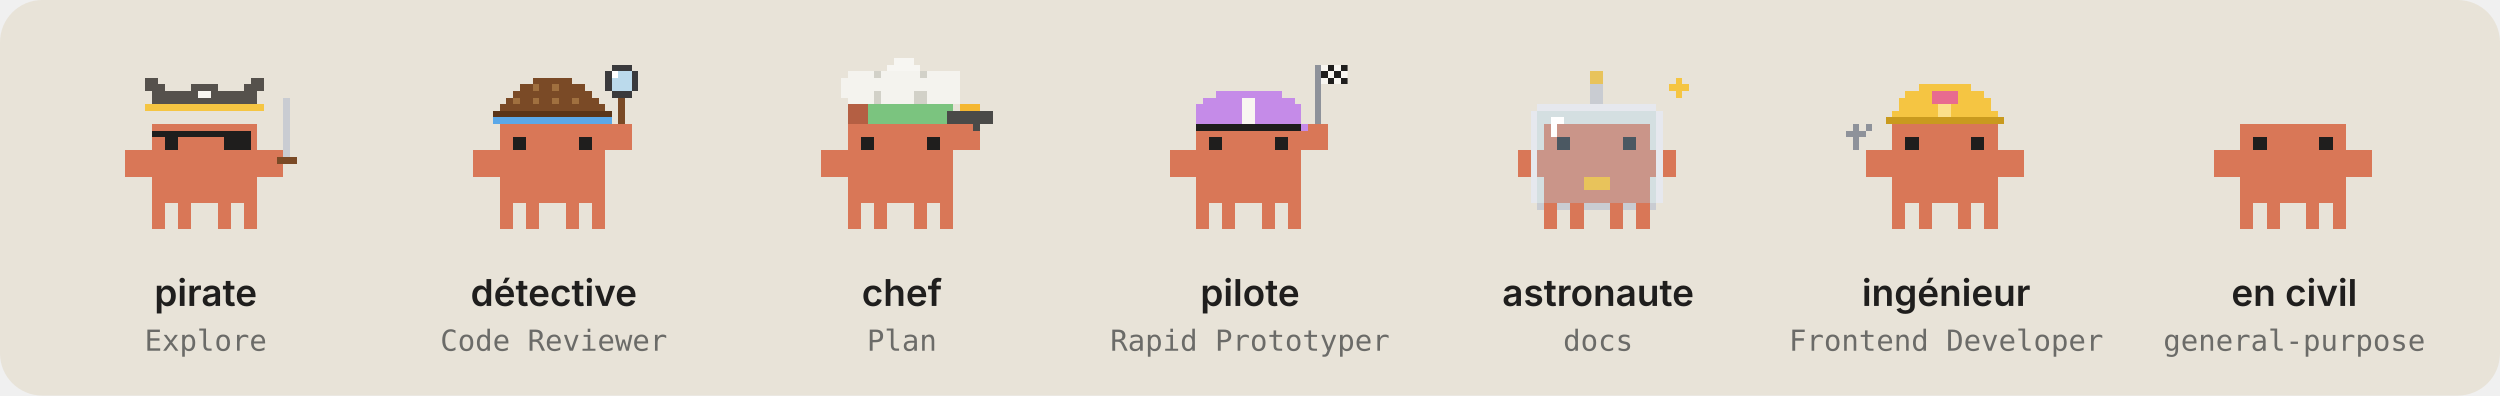
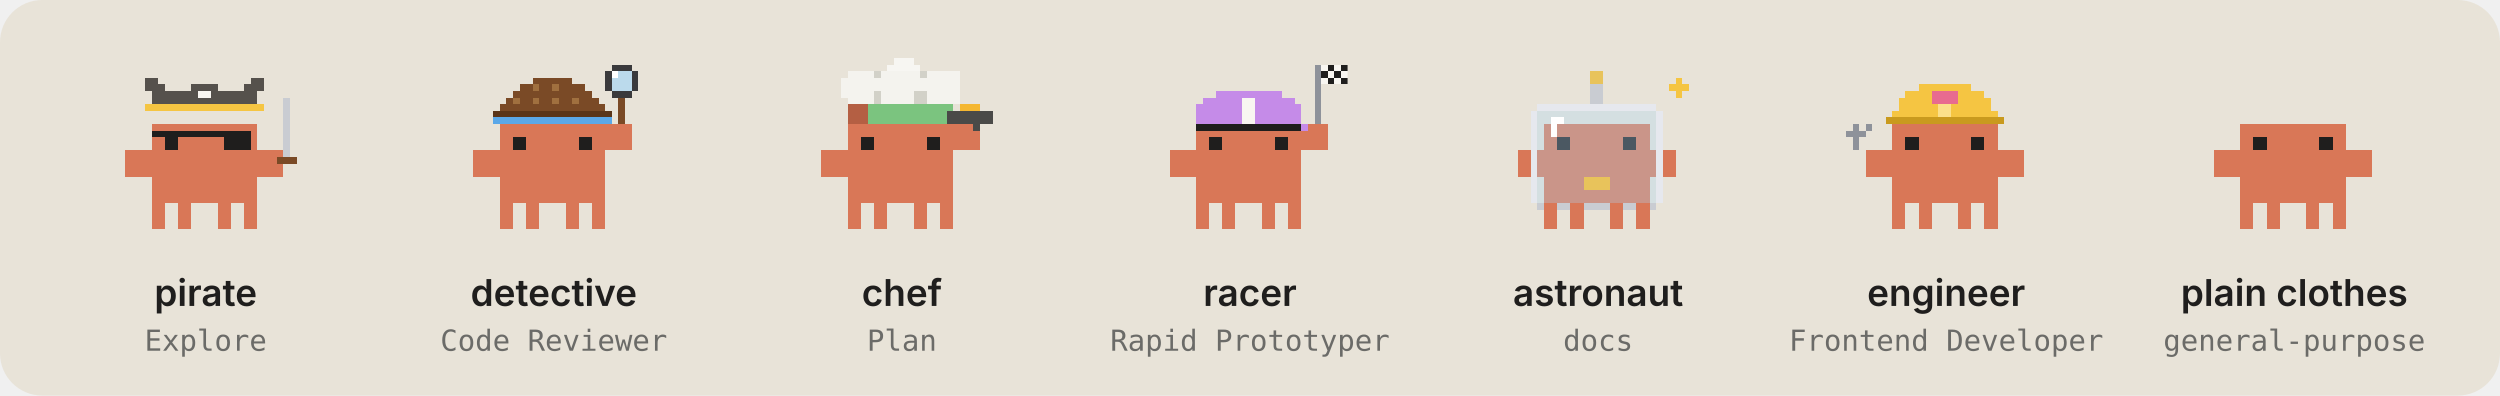
- <svg xmlns="http://www.w3.org/2000/svg" width="948" height="150" viewBox="0 0 948 150" role="img" aria-label="Sept Clawd déguisés qui marchent">
+ <svg xmlns="http://www.w3.org/2000/svg" width="948" height="150" viewBox="0 0 948 150" role="img" aria-label="Seven costumed Clawds walking">
  <style>
.run .la{animation:st .5s steps(1) infinite}.run .lb{animation:st .5s steps(1) infinite -.25s}
.run .bd{animation:bob .5s steps(1) infinite -.125s}
.run g{transform-box:fill-box}
@keyframes st{50%{transform:translateY(-1px)}}@keyframes bob{50%{transform:translateY(1px)}}
.c-astronaut.run{animation:float 1s ease-in-out infinite}
.c-astronaut.run .la,.c-astronaut.run .lb,.c-astronaut.run .bd{animation:none}
.c-astronaut.run .ant{animation:blink 1s steps(1) infinite}
.c-astronaut.run .star{animation:blink .5s steps(1) infinite -.25s}
@keyframes float{50%{transform:translateY(-2px)}}@keyframes blink{50%{opacity:.15}}
.c-detective.run .it{animation:scan 1s steps(1) infinite}
.c-detective.run .gl{animation:blink 1s steps(1) infinite -.5s}
@keyframes scan{25%{transform:translate(-1px,1px)}50%{transform:translate(-2px,2px)}75%{transform:translate(-1px,1px)}}
.c-engineer.run .it{transform-origin:100% 100%;animation:twist .5s ease-in-out infinite}
@keyframes twist{50%{transform:rotate(-35deg)}}
.c-chef.run .pan{transform-origin:0 50%;animation:tilt 1s ease-in-out infinite}
.c-chef.run .egg{animation:flip 1s ease-in-out infinite}
@keyframes tilt{20%,40%{transform:rotate(-12deg)}}@keyframes flip{30%{transform:translateY(-5px) scaleY(-1)}60%{transform:translateY(0)}}
.c-racer.run .la{animation-duration:.25s}.c-racer.run .lb{animation-duration:.25s;animation-delay:-.125s}
.c-racer.run .flag{transform-origin:0 50%;animation:wave .25s steps(1) infinite}
@keyframes wave{50%{transform:skewY(-12deg) scaleX(.85)}}
.c-pirate.run .it{transform-origin:50% 100%;animation:fence .5s ease-in-out infinite}
@keyframes fence{50%{transform:rotate(25deg)}}
@media (prefers-reduced-motion: reduce){.run,.run g{animation:none!important}}
.l{font:600 14px system-ui,-apple-system,Segoe UI,sans-serif;fill:#1f1e1d;text-anchor:middle}.t{font:11px ui-monospace,SFMono-Regular,Menlo,monospace;fill:#6b6b68;text-anchor:middle}</style>
  <rect width="948" height="150" rx="16" fill="#e8e3d8" />
  <svg x="40" y="22" viewBox="0 0 30 28" width="75" height="70">
    <g opacity="1" shape-rendering="crispEdges">
      <g class="c-pirate run">
        <g class="bd">
          <rect x="7" y="10" width="16" height="12" fill="#D97757" />
          <rect x="3" y="14" width="4" height="4" fill="#D97757" />
          <rect x="23" y="14" width="4" height="4" fill="#D97757" />
          <rect x="9" y="12" width="2" height="2" fill="#1F1E1D" />
          <rect x="19" y="12" width="2" height="2" fill="#1F1E1D" />
          <rect x="6" y="3" width="1" height="1" fill="#55514C" />
          <rect x="7" y="3" width="1" height="1" fill="#55514C" />
          <rect x="22" y="3" width="1" height="1" fill="#55514C" />
          <rect x="23" y="3" width="1" height="1" fill="#55514C" />
          <rect x="6" y="4" width="1" height="1" fill="#55514C" />
          <rect x="7" y="4" width="1" height="1" fill="#55514C" />
          <rect x="8" y="4" width="1" height="1" fill="#55514C" />
          <rect x="13" y="4" width="1" height="1" fill="#55514C" />
          <rect x="14" y="4" width="1" height="1" fill="#55514C" />
          <rect x="15" y="4" width="1" height="1" fill="#55514C" />
          <rect x="16" y="4" width="1" height="1" fill="#55514C" />
          <rect x="21" y="4" width="1" height="1" fill="#55514C" />
          <rect x="22" y="4" width="1" height="1" fill="#55514C" />
          <rect x="23" y="4" width="1" height="1" fill="#55514C" />
          <rect x="7" y="5" width="1" height="1" fill="#55514C" />
          <rect x="8" y="5" width="1" height="1" fill="#55514C" />
          <rect x="9" y="5" width="1" height="1" fill="#55514C" />
          <rect x="10" y="5" width="1" height="1" fill="#55514C" />
          <rect x="11" y="5" width="1" height="1" fill="#55514C" />
          <rect x="12" y="5" width="1" height="1" fill="#55514C" />
          <rect x="13" y="5" width="1" height="1" fill="#55514C" />
          <rect x="14" y="5" width="1" height="1" fill="#F8F6F1" />
          <rect x="15" y="5" width="1" height="1" fill="#F8F6F1" />
          <rect x="16" y="5" width="1" height="1" fill="#55514C" />
          <rect x="17" y="5" width="1" height="1" fill="#55514C" />
          <rect x="18" y="5" width="1" height="1" fill="#55514C" />
          <rect x="19" y="5" width="1" height="1" fill="#55514C" />
          <rect x="20" y="5" width="1" height="1" fill="#55514C" />
          <rect x="21" y="5" width="1" height="1" fill="#55514C" />
          <rect x="22" y="5" width="1" height="1" fill="#55514C" />
          <rect x="7" y="6" width="1" height="1" fill="#55514C" />
          <rect x="8" y="6" width="1" height="1" fill="#55514C" />
          <rect x="9" y="6" width="1" height="1" fill="#55514C" />
          <rect x="10" y="6" width="1" height="1" fill="#55514C" />
          <rect x="11" y="6" width="1" height="1" fill="#55514C" />
          <rect x="12" y="6" width="1" height="1" fill="#55514C" />
          <rect x="13" y="6" width="1" height="1" fill="#55514C" />
          <rect x="14" y="6" width="1" height="1" fill="#55514C" />
          <rect x="15" y="6" width="1" height="1" fill="#55514C" />
          <rect x="16" y="6" width="1" height="1" fill="#55514C" />
          <rect x="17" y="6" width="1" height="1" fill="#55514C" />
          <rect x="18" y="6" width="1" height="1" fill="#55514C" />
          <rect x="19" y="6" width="1" height="1" fill="#55514C" />
          <rect x="20" y="6" width="1" height="1" fill="#55514C" />
          <rect x="21" y="6" width="1" height="1" fill="#55514C" />
          <rect x="22" y="6" width="1" height="1" fill="#55514C" />
          <rect x="6" y="7" width="1" height="1" fill="#F5C542" />
          <rect x="7" y="7" width="1" height="1" fill="#F5C542" />
          <rect x="8" y="7" width="1" height="1" fill="#F5C542" />
          <rect x="9" y="7" width="1" height="1" fill="#F5C542" />
          <rect x="10" y="7" width="1" height="1" fill="#F5C542" />
          <rect x="11" y="7" width="1" height="1" fill="#F5C542" />
          <rect x="12" y="7" width="1" height="1" fill="#F5C542" />
          <rect x="13" y="7" width="1" height="1" fill="#F5C542" />
          <rect x="14" y="7" width="1" height="1" fill="#F5C542" />
          <rect x="15" y="7" width="1" height="1" fill="#F5C542" />
          <rect x="16" y="7" width="1" height="1" fill="#F5C542" />
          <rect x="17" y="7" width="1" height="1" fill="#F5C542" />
          <rect x="18" y="7" width="1" height="1" fill="#F5C542" />
          <rect x="19" y="7" width="1" height="1" fill="#F5C542" />
          <rect x="20" y="7" width="1" height="1" fill="#F5C542" />
          <rect x="21" y="7" width="1" height="1" fill="#F5C542" />
          <rect x="22" y="7" width="1" height="1" fill="#F5C542" />
          <rect x="23" y="7" width="1" height="1" fill="#F5C542" />
          <rect x="7" y="11" width="11" height="1" fill="#1F1E1D" />
          <rect x="18" y="11" width="4" height="3" fill="#1F1E1D" />
          <g class="it">
            <rect x="27" y="6" width="1" height="9" fill="#C9CCD2" />
            <rect x="26" y="15" width="3" height="1" fill="#7A4A26" />
          </g>
        </g>
        <g class="la">
          <rect x="7" y="22" width="2" height="4" fill="#D97757" />
          <rect x="17" y="22" width="2" height="4" fill="#D97757" />
        </g>
        <g class="lb">
          <rect x="11" y="22" width="2" height="4" fill="#D97757" />
          <rect x="21" y="22" width="2" height="4" fill="#D97757" />
        </g>
      </g>
    </g>
  </svg>
  <text x="78" y="116" class="l">pirate</text>
  <text x="78" y="133" class="t">Explore</text>
  <svg x="172" y="22" viewBox="0 0 30 28" width="75" height="70">
    <g opacity="1" shape-rendering="crispEdges">
      <g class="c-detective run">
        <g class="bd">
          <rect x="7" y="10" width="16" height="12" fill="#D97757" />
          <rect x="3" y="14" width="4" height="4" fill="#D97757" />
          <rect x="9" y="12" width="2" height="2" fill="#1F1E1D" />
          <rect x="19" y="12" width="2" height="2" fill="#1F1E1D" />
          <rect x="12" y="3" width="1" height="1" fill="#7A4A26" />
          <rect x="13" y="3" width="1" height="1" fill="#7A4A26" />
          <rect x="14" y="3" width="1" height="1" fill="#7A4A26" />
          <rect x="15" y="3" width="1" height="1" fill="#7A4A26" />
          <rect x="16" y="3" width="1" height="1" fill="#7A4A26" />
          <rect x="17" y="3" width="1" height="1" fill="#7A4A26" />
          <rect x="10" y="4" width="1" height="1" fill="#7A4A26" />
          <rect x="11" y="4" width="1" height="1" fill="#7A4A26" />
          <rect x="12" y="4" width="1" height="1" fill="#A0703F" />
          <rect x="13" y="4" width="1" height="1" fill="#7A4A26" />
          <rect x="14" y="4" width="1" height="1" fill="#7A4A26" />
          <rect x="15" y="4" width="1" height="1" fill="#A0703F" />
          <rect x="16" y="4" width="1" height="1" fill="#7A4A26" />
          <rect x="17" y="4" width="1" height="1" fill="#7A4A26" />
          <rect x="18" y="4" width="1" height="1" fill="#7A4A26" />
          <rect x="19" y="4" width="1" height="1" fill="#7A4A26" />
          <rect x="9" y="5" width="1" height="1" fill="#7A4A26" />
          <rect x="10" y="5" width="1" height="1" fill="#7A4A26" />
          <rect x="11" y="5" width="1" height="1" fill="#7A4A26" />
          <rect x="12" y="5" width="1" height="1" fill="#7A4A26" />
          <rect x="13" y="5" width="1" height="1" fill="#7A4A26" />
          <rect x="14" y="5" width="1" height="1" fill="#7A4A26" />
          <rect x="15" y="5" width="1" height="1" fill="#7A4A26" />
          <rect x="16" y="5" width="1" height="1" fill="#7A4A26" />
          <rect x="17" y="5" width="1" height="1" fill="#7A4A26" />
          <rect x="18" y="5" width="1" height="1" fill="#7A4A26" />
          <rect x="19" y="5" width="1" height="1" fill="#7A4A26" />
          <rect x="20" y="5" width="1" height="1" fill="#7A4A26" />
          <rect x="8" y="6" width="1" height="1" fill="#7A4A26" />
          <rect x="9" y="6" width="1" height="1" fill="#A0703F" />
          <rect x="10" y="6" width="1" height="1" fill="#7A4A26" />
          <rect x="11" y="6" width="1" height="1" fill="#7A4A26" />
          <rect x="12" y="6" width="1" height="1" fill="#A0703F" />
          <rect x="13" y="6" width="1" height="1" fill="#7A4A26" />
          <rect x="14" y="6" width="1" height="1" fill="#7A4A26" />
          <rect x="15" y="6" width="1" height="1" fill="#A0703F" />
          <rect x="16" y="6" width="1" height="1" fill="#7A4A26" />
          <rect x="17" y="6" width="1" height="1" fill="#7A4A26" />
          <rect x="18" y="6" width="1" height="1" fill="#A0703F" />
          <rect x="19" y="6" width="1" height="1" fill="#7A4A26" />
          <rect x="20" y="6" width="1" height="1" fill="#7A4A26" />
          <rect x="21" y="6" width="1" height="1" fill="#7A4A26" />
          <rect x="7" y="7" width="1" height="1" fill="#7A4A26" />
          <rect x="8" y="7" width="1" height="1" fill="#7A4A26" />
          <rect x="9" y="7" width="1" height="1" fill="#7A4A26" />
          <rect x="10" y="7" width="1" height="1" fill="#7A4A26" />
          <rect x="11" y="7" width="1" height="1" fill="#7A4A26" />
          <rect x="12" y="7" width="1" height="1" fill="#7A4A26" />
          <rect x="13" y="7" width="1" height="1" fill="#7A4A26" />
          <rect x="14" y="7" width="1" height="1" fill="#7A4A26" />
          <rect x="15" y="7" width="1" height="1" fill="#7A4A26" />
          <rect x="16" y="7" width="1" height="1" fill="#7A4A26" />
          <rect x="17" y="7" width="1" height="1" fill="#7A4A26" />
          <rect x="18" y="7" width="1" height="1" fill="#7A4A26" />
          <rect x="19" y="7" width="1" height="1" fill="#7A4A26" />
          <rect x="20" y="7" width="1" height="1" fill="#7A4A26" />
          <rect x="21" y="7" width="1" height="1" fill="#7A4A26" />
          <rect x="22" y="7" width="1" height="1" fill="#7A4A26" />
          <rect x="6" y="8" width="1" height="1" fill="#5A3519" />
          <rect x="7" y="8" width="1" height="1" fill="#5A3519" />
          <rect x="8" y="8" width="1" height="1" fill="#5A3519" />
          <rect x="9" y="8" width="1" height="1" fill="#5A3519" />
          <rect x="10" y="8" width="1" height="1" fill="#5A3519" />
          <rect x="11" y="8" width="1" height="1" fill="#5A3519" />
          <rect x="12" y="8" width="1" height="1" fill="#5A3519" />
          <rect x="13" y="8" width="1" height="1" fill="#5A3519" />
          <rect x="14" y="8" width="1" height="1" fill="#5A3519" />
          <rect x="15" y="8" width="1" height="1" fill="#5A3519" />
          <rect x="16" y="8" width="1" height="1" fill="#5A3519" />
          <rect x="17" y="8" width="1" height="1" fill="#5A3519" />
          <rect x="18" y="8" width="1" height="1" fill="#5A3519" />
          <rect x="19" y="8" width="1" height="1" fill="#5A3519" />
          <rect x="20" y="8" width="1" height="1" fill="#5A3519" />
          <rect x="21" y="8" width="1" height="1" fill="#5A3519" />
          <rect x="22" y="8" width="1" height="1" fill="#5A3519" />
          <rect x="23" y="8" width="1" height="1" fill="#5A3519" />
          <rect x="6" y="9" width="18" height="1" fill="#5BA8E8" />
          <g class="it">
            <rect x="23" y="10" width="4" height="4" fill="#D97757" />
            <rect x="24" y="1" width="1" height="1" fill="#3A3A3C" />
            <rect x="25" y="1" width="1" height="1" fill="#3A3A3C" />
            <rect x="26" y="1" width="1" height="1" fill="#3A3A3C" />
            <rect x="23" y="2" width="1" height="1" fill="#3A3A3C" />
            <rect x="27" y="2" width="1" height="1" fill="#3A3A3C" />
            <rect x="23" y="3" width="1" height="1" fill="#3A3A3C" />
            <rect x="27" y="3" width="1" height="1" fill="#3A3A3C" />
            <rect x="23" y="4" width="1" height="1" fill="#3A3A3C" />
            <rect x="27" y="4" width="1" height="1" fill="#3A3A3C" />
            <rect x="24" y="5" width="1" height="1" fill="#3A3A3C" />
            <rect x="25" y="5" width="1" height="1" fill="#3A3A3C" />
            <rect x="26" y="5" width="1" height="1" fill="#3A3A3C" />
            <rect x="24" y="2" width="3" height="3" fill="rgba(169,214,245,.7)" />
            <rect x="25" y="6" width="1" height="4" fill="#7A4A26" />
          </g>
          <g class="gl">
            <rect x="24" y="2" width="1" height="1" fill="#fff" />
          </g>
        </g>
        <g class="la">
          <rect x="7" y="22" width="2" height="4" fill="#D97757" />
          <rect x="17" y="22" width="2" height="4" fill="#D97757" />
        </g>
        <g class="lb">
          <rect x="11" y="22" width="2" height="4" fill="#D97757" />
          <rect x="21" y="22" width="2" height="4" fill="#D97757" />
        </g>
      </g>
    </g>
  </svg>
-   <text x="210" y="116" class="l">détective</text>
+   <text x="210" y="116" class="l">detective</text>
  <text x="210" y="133" class="t">Code Reviewer</text>
  <svg x="304" y="22" viewBox="0 0 30 28" width="75" height="70">
    <g opacity="1" shape-rendering="crispEdges">
      <g class="c-chef run">
        <g class="bd">
          <rect x="7" y="10" width="16" height="12" fill="#D97757" />
          <rect x="3" y="14" width="4" height="4" fill="#D97757" />
          <rect x="9" y="12" width="2" height="2" fill="#1F1E1D" />
          <rect x="19" y="12" width="2" height="2" fill="#1F1E1D" />
          <rect x="14" y="0" width="1" height="1" fill="#F7F6F2" />
          <rect x="15" y="0" width="1" height="1" fill="#F7F6F2" />
          <rect x="16" y="0" width="1" height="1" fill="#F7F6F2" />
          <rect x="13" y="1" width="1" height="1" fill="#F7F6F2" />
          <rect x="14" y="1" width="1" height="1" fill="#F7F6F2" />
          <rect x="15" y="1" width="1" height="1" fill="#F7F6F2" />
          <rect x="16" y="1" width="1" height="1" fill="#F7F6F2" />
          <rect x="17" y="1" width="1" height="1" fill="#F7F6F2" />
          <rect x="7" y="2" width="1" height="1" fill="#F4F3EE" />
          <rect x="8" y="2" width="1" height="1" fill="#F4F3EE" />
          <rect x="9" y="2" width="1" height="1" fill="#F4F3EE" />
          <rect x="10" y="2" width="1" height="1" fill="#F4F3EE" />
          <rect x="11" y="2" width="1" height="1" fill="#D2D1C8" />
          <rect x="12" y="2" width="1" height="1" fill="#F4F3EE" />
          <rect x="13" y="2" width="1" height="1" fill="#F4F3EE" />
          <rect x="14" y="2" width="1" height="1" fill="#F4F3EE" />
          <rect x="15" y="2" width="1" height="1" fill="#F4F3EE" />
          <rect x="16" y="2" width="1" height="1" fill="#F4F3EE" />
          <rect x="17" y="2" width="1" height="1" fill="#F4F3EE" />
          <rect x="18" y="2" width="1" height="1" fill="#D2D1C8" />
          <rect x="19" y="2" width="1" height="1" fill="#F4F3EE" />
          <rect x="20" y="2" width="1" height="1" fill="#F4F3EE" />
          <rect x="21" y="2" width="1" height="1" fill="#F4F3EE" />
          <rect x="22" y="2" width="1" height="1" fill="#F4F3EE" />
          <rect x="23" y="2" width="1" height="1" fill="#F4F3EE" />
          <rect x="6" y="3" width="1" height="1" fill="#F4F3EE" />
          <rect x="7" y="3" width="1" height="1" fill="#F4F3EE" />
          <rect x="8" y="3" width="1" height="1" fill="#F4F3EE" />
          <rect x="9" y="3" width="1" height="1" fill="#F4F3EE" />
          <rect x="10" y="3" width="1" height="1" fill="#F4F3EE" />
          <rect x="11" y="3" width="1" height="1" fill="#F4F3EE" />
          <rect x="12" y="3" width="1" height="1" fill="#F4F3EE" />
          <rect x="13" y="3" width="1" height="1" fill="#F4F3EE" />
          <rect x="14" y="3" width="1" height="1" fill="#F4F3EE" />
          <rect x="15" y="3" width="1" height="1" fill="#F4F3EE" />
          <rect x="16" y="3" width="1" height="1" fill="#F4F3EE" />
          <rect x="17" y="3" width="1" height="1" fill="#F4F3EE" />
          <rect x="18" y="3" width="1" height="1" fill="#F4F3EE" />
          <rect x="19" y="3" width="1" height="1" fill="#F4F3EE" />
          <rect x="20" y="3" width="1" height="1" fill="#F4F3EE" />
          <rect x="21" y="3" width="1" height="1" fill="#F4F3EE" />
          <rect x="22" y="3" width="1" height="1" fill="#F4F3EE" />
          <rect x="23" y="3" width="1" height="1" fill="#F4F3EE" />
          <rect x="6" y="4" width="1" height="1" fill="#F4F3EE" />
          <rect x="7" y="4" width="1" height="1" fill="#F4F3EE" />
          <rect x="8" y="4" width="1" height="1" fill="#F4F3EE" />
          <rect x="9" y="4" width="1" height="1" fill="#F4F3EE" />
          <rect x="10" y="4" width="1" height="1" fill="#F4F3EE" />
          <rect x="11" y="4" width="1" height="1" fill="#F4F3EE" />
          <rect x="12" y="4" width="1" height="1" fill="#F4F3EE" />
          <rect x="13" y="4" width="1" height="1" fill="#F4F3EE" />
          <rect x="14" y="4" width="1" height="1" fill="#F4F3EE" />
          <rect x="15" y="4" width="1" height="1" fill="#F4F3EE" />
          <rect x="16" y="4" width="1" height="1" fill="#F4F3EE" />
          <rect x="17" y="4" width="1" height="1" fill="#F4F3EE" />
          <rect x="18" y="4" width="1" height="1" fill="#F4F3EE" />
          <rect x="19" y="4" width="1" height="1" fill="#F4F3EE" />
          <rect x="20" y="4" width="1" height="1" fill="#F4F3EE" />
          <rect x="21" y="4" width="1" height="1" fill="#F4F3EE" />
          <rect x="22" y="4" width="1" height="1" fill="#F4F3EE" />
          <rect x="23" y="4" width="1" height="1" fill="#F4F3EE" />
          <rect x="6" y="5" width="1" height="1" fill="#F4F3EE" />
          <rect x="7" y="5" width="1" height="1" fill="#F4F3EE" />
          <rect x="8" y="5" width="1" height="1" fill="#F4F3EE" />
          <rect x="9" y="5" width="1" height="1" fill="#F4F3EE" />
          <rect x="10" y="5" width="1" height="1" fill="#F4F3EE" />
          <rect x="11" y="5" width="1" height="1" fill="#D2D1C8" />
          <rect x="12" y="5" width="1" height="1" fill="#F4F3EE" />
          <rect x="13" y="5" width="1" height="1" fill="#F4F3EE" />
          <rect x="14" y="5" width="1" height="1" fill="#F4F3EE" />
          <rect x="15" y="5" width="1" height="1" fill="#F4F3EE" />
          <rect x="16" y="5" width="1" height="1" fill="#F4F3EE" />
          <rect x="17" y="5" width="1" height="1" fill="#D2D1C8" />
          <rect x="18" y="5" width="1" height="1" fill="#D2D1C8" />
          <rect x="19" y="5" width="1" height="1" fill="#F4F3EE" />
          <rect x="20" y="5" width="1" height="1" fill="#F4F3EE" />
          <rect x="21" y="5" width="1" height="1" fill="#F4F3EE" />
          <rect x="22" y="5" width="1" height="1" fill="#F4F3EE" />
          <rect x="23" y="5" width="1" height="1" fill="#F4F3EE" />
          <rect x="7" y="6" width="1" height="1" fill="#F4F3EE" />
          <rect x="8" y="6" width="1" height="1" fill="#F4F3EE" />
          <rect x="9" y="6" width="1" height="1" fill="#F4F3EE" />
          <rect x="10" y="6" width="1" height="1" fill="#F4F3EE" />
          <rect x="11" y="6" width="1" height="1" fill="#D2D1C8" />
          <rect x="12" y="6" width="1" height="1" fill="#F4F3EE" />
          <rect x="13" y="6" width="1" height="1" fill="#F4F3EE" />
          <rect x="14" y="6" width="1" height="1" fill="#F4F3EE" />
          <rect x="15" y="6" width="1" height="1" fill="#F4F3EE" />
          <rect x="16" y="6" width="1" height="1" fill="#F4F3EE" />
          <rect x="17" y="6" width="1" height="1" fill="#D2D1C8" />
          <rect x="18" y="6" width="1" height="1" fill="#D2D1C8" />
          <rect x="19" y="6" width="1" height="1" fill="#F4F3EE" />
          <rect x="20" y="6" width="1" height="1" fill="#F4F3EE" />
          <rect x="21" y="6" width="1" height="1" fill="#F4F3EE" />
          <rect x="22" y="6" width="1" height="1" fill="#F4F3EE" />
          <rect x="23" y="6" width="1" height="1" fill="#F4F3EE" />
          <rect x="7" y="7" width="1" height="1" fill="#B45F43" />
          <rect x="8" y="7" width="1" height="1" fill="#B45F43" />
          <rect x="9" y="7" width="1" height="1" fill="#B45F43" />
          <rect x="10" y="7" width="1" height="1" fill="#7BC47F" />
          <rect x="11" y="7" width="1" height="1" fill="#7BC47F" />
          <rect x="12" y="7" width="1" height="1" fill="#7BC47F" />
          <rect x="13" y="7" width="1" height="1" fill="#7BC47F" />
          <rect x="14" y="7" width="1" height="1" fill="#7BC47F" />
          <rect x="15" y="7" width="1" height="1" fill="#7BC47F" />
          <rect x="16" y="7" width="1" height="1" fill="#7BC47F" />
          <rect x="17" y="7" width="1" height="1" fill="#7BC47F" />
          <rect x="18" y="7" width="1" height="1" fill="#7BC47F" />
          <rect x="19" y="7" width="1" height="1" fill="#7BC47F" />
          <rect x="20" y="7" width="1" height="1" fill="#7BC47F" />
          <rect x="21" y="7" width="1" height="1" fill="#7BC47F" />
          <rect x="22" y="7" width="1" height="1" fill="#7BC47F" />
          <rect x="7" y="8" width="1" height="1" fill="#B45F43" />
          <rect x="8" y="8" width="1" height="1" fill="#B45F43" />
          <rect x="9" y="8" width="1" height="1" fill="#B45F43" />
          <rect x="10" y="8" width="1" height="1" fill="#7BC47F" />
          <rect x="11" y="8" width="1" height="1" fill="#7BC47F" />
          <rect x="12" y="8" width="1" height="1" fill="#7BC47F" />
          <rect x="13" y="8" width="1" height="1" fill="#7BC47F" />
          <rect x="14" y="8" width="1" height="1" fill="#7BC47F" />
          <rect x="15" y="8" width="1" height="1" fill="#7BC47F" />
          <rect x="16" y="8" width="1" height="1" fill="#7BC47F" />
          <rect x="17" y="8" width="1" height="1" fill="#7BC47F" />
          <rect x="18" y="8" width="1" height="1" fill="#7BC47F" />
          <rect x="19" y="8" width="1" height="1" fill="#7BC47F" />
          <rect x="20" y="8" width="1" height="1" fill="#7BC47F" />
          <rect x="21" y="8" width="1" height="1" fill="#7BC47F" />
          <rect x="22" y="8" width="1" height="1" fill="#7BC47F" />
          <rect x="7" y="9" width="1" height="1" fill="#B45F43" />
          <rect x="8" y="9" width="1" height="1" fill="#B45F43" />
          <rect x="9" y="9" width="1" height="1" fill="#B45F43" />
          <rect x="10" y="9" width="1" height="1" fill="#7BC47F" />
          <rect x="11" y="9" width="1" height="1" fill="#7BC47F" />
          <rect x="12" y="9" width="1" height="1" fill="#7BC47F" />
          <rect x="13" y="9" width="1" height="1" fill="#7BC47F" />
          <rect x="14" y="9" width="1" height="1" fill="#7BC47F" />
          <rect x="15" y="9" width="1" height="1" fill="#7BC47F" />
          <rect x="16" y="9" width="1" height="1" fill="#7BC47F" />
          <rect x="17" y="9" width="1" height="1" fill="#7BC47F" />
          <rect x="18" y="9" width="1" height="1" fill="#7BC47F" />
          <rect x="19" y="9" width="1" height="1" fill="#7BC47F" />
          <rect x="20" y="9" width="1" height="1" fill="#7BC47F" />
          <rect x="21" y="9" width="1" height="1" fill="#7BC47F" />
          <rect x="22" y="9" width="1" height="1" fill="#7BC47F" />
          <g class="pan">
            <rect x="23" y="10" width="4" height="4" fill="#D97757" />
            <rect x="22" y="8" width="7" height="2" fill="#4A4A48" />
            <rect x="26" y="10" width="1" height="1" fill="#4A4A48" />
          </g>
          <g class="egg">
            <rect x="24" y="7" width="3" height="1" fill="#F5B731" />
          </g>
        </g>
        <g class="la">
          <rect x="7" y="22" width="2" height="4" fill="#D97757" />
          <rect x="17" y="22" width="2" height="4" fill="#D97757" />
        </g>
        <g class="lb">
          <rect x="11" y="22" width="2" height="4" fill="#D97757" />
          <rect x="21" y="22" width="2" height="4" fill="#D97757" />
        </g>
      </g>
    </g>
  </svg>
  <text x="342" y="116" class="l">chef</text>
  <text x="342" y="133" class="t">Plan</text>
  <svg x="436" y="22" viewBox="0 0 30 28" width="75" height="70">
    <g opacity="1" shape-rendering="crispEdges">
      <g class="c-racer run">
        <g class="bd">
          <rect x="7" y="10" width="16" height="12" fill="#D97757" />
          <rect x="3" y="14" width="4" height="4" fill="#D97757" />
          <rect x="23" y="10" width="4" height="4" fill="#D97757" />
          <rect x="9" y="12" width="2" height="2" fill="#1F1E1D" />
          <rect x="19" y="12" width="2" height="2" fill="#1F1E1D" />
          <rect x="10" y="5" width="1" height="1" fill="#C58BE8" />
          <rect x="11" y="5" width="1" height="1" fill="#C58BE8" />
          <rect x="12" y="5" width="1" height="1" fill="#C58BE8" />
          <rect x="13" y="5" width="1" height="1" fill="#C58BE8" />
          <rect x="14" y="5" width="1" height="1" fill="#C58BE8" />
          <rect x="15" y="5" width="1" height="1" fill="#C58BE8" />
          <rect x="16" y="5" width="1" height="1" fill="#C58BE8" />
          <rect x="17" y="5" width="1" height="1" fill="#C58BE8" />
          <rect x="18" y="5" width="1" height="1" fill="#C58BE8" />
          <rect x="19" y="5" width="1" height="1" fill="#C58BE8" />
          <rect x="8" y="6" width="1" height="1" fill="#C58BE8" />
          <rect x="9" y="6" width="1" height="1" fill="#C58BE8" />
          <rect x="10" y="6" width="1" height="1" fill="#C58BE8" />
          <rect x="11" y="6" width="1" height="1" fill="#C58BE8" />
          <rect x="12" y="6" width="1" height="1" fill="#C58BE8" />
          <rect x="13" y="6" width="1" height="1" fill="#C58BE8" />
          <rect x="14" y="6" width="1" height="1" fill="#F8F6F1" />
          <rect x="15" y="6" width="1" height="1" fill="#F8F6F1" />
          <rect x="16" y="6" width="1" height="1" fill="#C58BE8" />
          <rect x="17" y="6" width="1" height="1" fill="#C58BE8" />
          <rect x="18" y="6" width="1" height="1" fill="#C58BE8" />
          <rect x="19" y="6" width="1" height="1" fill="#C58BE8" />
          <rect x="20" y="6" width="1" height="1" fill="#C58BE8" />
          <rect x="21" y="6" width="1" height="1" fill="#C58BE8" />
          <rect x="7" y="7" width="1" height="1" fill="#C58BE8" />
          <rect x="8" y="7" width="1" height="1" fill="#C58BE8" />
          <rect x="9" y="7" width="1" height="1" fill="#C58BE8" />
          <rect x="10" y="7" width="1" height="1" fill="#C58BE8" />
          <rect x="11" y="7" width="1" height="1" fill="#C58BE8" />
          <rect x="12" y="7" width="1" height="1" fill="#C58BE8" />
          <rect x="13" y="7" width="1" height="1" fill="#C58BE8" />
          <rect x="14" y="7" width="1" height="1" fill="#F8F6F1" />
          <rect x="15" y="7" width="1" height="1" fill="#F8F6F1" />
          <rect x="16" y="7" width="1" height="1" fill="#C58BE8" />
          <rect x="17" y="7" width="1" height="1" fill="#C58BE8" />
          <rect x="18" y="7" width="1" height="1" fill="#C58BE8" />
          <rect x="19" y="7" width="1" height="1" fill="#C58BE8" />
          <rect x="20" y="7" width="1" height="1" fill="#C58BE8" />
          <rect x="21" y="7" width="1" height="1" fill="#C58BE8" />
          <rect x="22" y="7" width="1" height="1" fill="#C58BE8" />
          <rect x="7" y="8" width="1" height="1" fill="#C58BE8" />
          <rect x="8" y="8" width="1" height="1" fill="#C58BE8" />
          <rect x="9" y="8" width="1" height="1" fill="#C58BE8" />
          <rect x="10" y="8" width="1" height="1" fill="#C58BE8" />
          <rect x="11" y="8" width="1" height="1" fill="#C58BE8" />
          <rect x="12" y="8" width="1" height="1" fill="#C58BE8" />
          <rect x="13" y="8" width="1" height="1" fill="#C58BE8" />
          <rect x="14" y="8" width="1" height="1" fill="#F8F6F1" />
          <rect x="15" y="8" width="1" height="1" fill="#F8F6F1" />
          <rect x="16" y="8" width="1" height="1" fill="#C58BE8" />
          <rect x="17" y="8" width="1" height="1" fill="#C58BE8" />
          <rect x="18" y="8" width="1" height="1" fill="#C58BE8" />
          <rect x="19" y="8" width="1" height="1" fill="#C58BE8" />
          <rect x="20" y="8" width="1" height="1" fill="#C58BE8" />
          <rect x="21" y="8" width="1" height="1" fill="#C58BE8" />
          <rect x="22" y="8" width="1" height="1" fill="#C58BE8" />
          <rect x="7" y="9" width="1" height="1" fill="#C58BE8" />
          <rect x="8" y="9" width="1" height="1" fill="#C58BE8" />
          <rect x="9" y="9" width="1" height="1" fill="#C58BE8" />
          <rect x="10" y="9" width="1" height="1" fill="#C58BE8" />
          <rect x="11" y="9" width="1" height="1" fill="#C58BE8" />
          <rect x="12" y="9" width="1" height="1" fill="#C58BE8" />
          <rect x="13" y="9" width="1" height="1" fill="#C58BE8" />
          <rect x="14" y="9" width="1" height="1" fill="#F8F6F1" />
          <rect x="15" y="9" width="1" height="1" fill="#F8F6F1" />
          <rect x="16" y="9" width="1" height="1" fill="#C58BE8" />
          <rect x="17" y="9" width="1" height="1" fill="#C58BE8" />
          <rect x="18" y="9" width="1" height="1" fill="#C58BE8" />
          <rect x="19" y="9" width="1" height="1" fill="#C58BE8" />
          <rect x="20" y="9" width="1" height="1" fill="#C58BE8" />
          <rect x="21" y="9" width="1" height="1" fill="#C58BE8" />
          <rect x="22" y="9" width="1" height="1" fill="#C58BE8" />
          <rect x="7" y="10" width="1" height="1" fill="#1F1E1D" />
          <rect x="8" y="10" width="1" height="1" fill="#1F1E1D" />
          <rect x="9" y="10" width="1" height="1" fill="#1F1E1D" />
          <rect x="10" y="10" width="1" height="1" fill="#1F1E1D" />
          <rect x="11" y="10" width="1" height="1" fill="#1F1E1D" />
          <rect x="12" y="10" width="1" height="1" fill="#1F1E1D" />
          <rect x="13" y="10" width="1" height="1" fill="#1F1E1D" />
          <rect x="14" y="10" width="1" height="1" fill="#1F1E1D" />
          <rect x="15" y="10" width="1" height="1" fill="#1F1E1D" />
          <rect x="16" y="10" width="1" height="1" fill="#1F1E1D" />
          <rect x="17" y="10" width="1" height="1" fill="#1F1E1D" />
          <rect x="18" y="10" width="1" height="1" fill="#1F1E1D" />
          <rect x="19" y="10" width="1" height="1" fill="#1F1E1D" />
          <rect x="20" y="10" width="1" height="1" fill="#1F1E1D" />
          <rect x="21" y="10" width="1" height="1" fill="#1F1E1D" />
          <rect x="22" y="10" width="1" height="1" fill="#1F1E1D" />
          <rect x="23" y="10" width="1" height="1" fill="#C58BE8" />
          <rect x="25" y="1" width="1" height="9" fill="#8E929A" />
          <g class="flag">
            <rect x="26" y="1" width="1" height="1" fill="#F8F6F1" />
            <rect x="27" y="1" width="1" height="1" fill="#1F1E1D" />
            <rect x="28" y="1" width="1" height="1" fill="#F8F6F1" />
            <rect x="29" y="1" width="1" height="1" fill="#1F1E1D" />
            <rect x="26" y="2" width="1" height="1" fill="#1F1E1D" />
            <rect x="27" y="2" width="1" height="1" fill="#F8F6F1" />
            <rect x="28" y="2" width="1" height="1" fill="#1F1E1D" />
            <rect x="29" y="2" width="1" height="1" fill="#F8F6F1" />
            <rect x="26" y="3" width="1" height="1" fill="#F8F6F1" />
            <rect x="27" y="3" width="1" height="1" fill="#1F1E1D" />
            <rect x="28" y="3" width="1" height="1" fill="#F8F6F1" />
            <rect x="29" y="3" width="1" height="1" fill="#1F1E1D" />
          </g>
        </g>
        <g class="la">
          <rect x="7" y="22" width="2" height="4" fill="#D97757" />
          <rect x="17" y="22" width="2" height="4" fill="#D97757" />
        </g>
        <g class="lb">
          <rect x="11" y="22" width="2" height="4" fill="#D97757" />
          <rect x="21" y="22" width="2" height="4" fill="#D97757" />
        </g>
      </g>
    </g>
  </svg>
-   <text x="474" y="116" class="l">pilote</text>
+   <text x="474" y="116" class="l">racer</text>
  <text x="474" y="133" class="t">Rapid Prototyper</text>
  <svg x="568" y="22" viewBox="0 0 30 28" width="75" height="70">
    <g opacity="1" shape-rendering="crispEdges">
      <g class="c-astronaut run">
        <g class="bd">
          <rect x="7" y="10" width="16" height="12" fill="#D97757" />
          <rect x="3" y="14" width="4" height="4" fill="#D97757" />
          <rect x="23" y="14" width="4" height="4" fill="#D97757" />
          <rect x="9" y="12" width="2" height="2" fill="#1F1E1D" />
          <rect x="19" y="12" width="2" height="2" fill="#1F1E1D" />
          <rect x="6" y="7" width="18" height="1" fill="#E6E8EE" />
          <rect x="5" y="8" width="1" height="14" fill="#E6E8EE" />
          <rect x="24" y="8" width="1" height="14" fill="#E6E8EE" />
          <rect x="6" y="22" width="18" height="1" fill="#C9CCD2" />
          <rect x="6" y="8" width="18" height="14" fill="rgba(169,214,245,.32)" />
          <rect x="8" y="9" width="2" height="1" fill="#fff" />
          <rect x="8" y="10" width="1" height="2" fill="#fff" />
          <rect x="14" y="4" width="2" height="3" fill="#C9CCD2" />
          <rect x="13" y="18" width="4" height="2" fill="#E8C35B" />
          <g class="ant">
            <rect x="14" y="2" width="2" height="2" fill="#E8C35B" />
          </g>
          <g class="star">
            <rect x="27" y="3" width="1" height="3" fill="#F5C542" />
            <rect x="26" y="4" width="3" height="1" fill="#F5C542" />
          </g>
        </g>
        <g class="la">
          <rect x="7" y="22" width="2" height="4" fill="#D97757" />
          <rect x="17" y="22" width="2" height="4" fill="#D97757" />
        </g>
        <g class="lb">
          <rect x="11" y="22" width="2" height="4" fill="#D97757" />
          <rect x="21" y="22" width="2" height="4" fill="#D97757" />
        </g>
      </g>
    </g>
  </svg>
-   <text x="606" y="116" class="l">astronaute</text>
+   <text x="606" y="116" class="l">astronaut</text>
  <text x="606" y="133" class="t">docs</text>
  <svg x="700" y="22" viewBox="0 0 30 28" width="75" height="70">
    <g opacity="1" shape-rendering="crispEdges">
      <g class="c-engineer run">
        <g class="bd">
          <rect x="7" y="10" width="16" height="12" fill="#D97757" />
          <rect x="3" y="14" width="4" height="4" fill="#D97757" />
          <rect x="23" y="14" width="4" height="4" fill="#D97757" />
          <rect x="9" y="12" width="2" height="2" fill="#1F1E1D" />
          <rect x="19" y="12" width="2" height="2" fill="#1F1E1D" />
          <rect x="11" y="4" width="1" height="1" fill="#F5C542" />
          <rect x="12" y="4" width="1" height="1" fill="#F5C542" />
          <rect x="13" y="4" width="1" height="1" fill="#F5C542" />
          <rect x="14" y="4" width="1" height="1" fill="#F5C542" />
          <rect x="15" y="4" width="1" height="1" fill="#F5C542" />
          <rect x="16" y="4" width="1" height="1" fill="#F5C542" />
          <rect x="17" y="4" width="1" height="1" fill="#F5C542" />
          <rect x="18" y="4" width="1" height="1" fill="#F5C542" />
          <rect x="9" y="5" width="1" height="1" fill="#F5C542" />
          <rect x="10" y="5" width="1" height="1" fill="#F5C542" />
          <rect x="11" y="5" width="1" height="1" fill="#F5C542" />
          <rect x="12" y="5" width="1" height="1" fill="#F5C542" />
          <rect x="13" y="5" width="1" height="1" fill="#F5C542" />
          <rect x="14" y="5" width="1" height="1" fill="#FBE08A" />
          <rect x="15" y="5" width="1" height="1" fill="#FBE08A" />
          <rect x="16" y="5" width="1" height="1" fill="#F5C542" />
          <rect x="17" y="5" width="1" height="1" fill="#F5C542" />
          <rect x="18" y="5" width="1" height="1" fill="#F5C542" />
          <rect x="19" y="5" width="1" height="1" fill="#F5C542" />
          <rect x="20" y="5" width="1" height="1" fill="#F5C542" />
          <rect x="8" y="6" width="1" height="1" fill="#F5C542" />
          <rect x="9" y="6" width="1" height="1" fill="#F5C542" />
          <rect x="10" y="6" width="1" height="1" fill="#F5C542" />
          <rect x="11" y="6" width="1" height="1" fill="#F5C542" />
          <rect x="12" y="6" width="1" height="1" fill="#F5C542" />
          <rect x="13" y="6" width="1" height="1" fill="#F5C542" />
          <rect x="14" y="6" width="1" height="1" fill="#FBE08A" />
          <rect x="15" y="6" width="1" height="1" fill="#FBE08A" />
          <rect x="16" y="6" width="1" height="1" fill="#F5C542" />
          <rect x="17" y="6" width="1" height="1" fill="#F5C542" />
          <rect x="18" y="6" width="1" height="1" fill="#F5C542" />
          <rect x="19" y="6" width="1" height="1" fill="#F5C542" />
          <rect x="20" y="6" width="1" height="1" fill="#F5C542" />
          <rect x="21" y="6" width="1" height="1" fill="#F5C542" />
          <rect x="8" y="7" width="1" height="1" fill="#F5C542" />
          <rect x="9" y="7" width="1" height="1" fill="#F5C542" />
          <rect x="10" y="7" width="1" height="1" fill="#F5C542" />
          <rect x="11" y="7" width="1" height="1" fill="#F5C542" />
          <rect x="12" y="7" width="1" height="1" fill="#F5C542" />
          <rect x="13" y="7" width="1" height="1" fill="#F5C542" />
          <rect x="14" y="7" width="1" height="1" fill="#FBE08A" />
          <rect x="15" y="7" width="1" height="1" fill="#FBE08A" />
          <rect x="16" y="7" width="1" height="1" fill="#F5C542" />
          <rect x="17" y="7" width="1" height="1" fill="#F5C542" />
          <rect x="18" y="7" width="1" height="1" fill="#F5C542" />
          <rect x="19" y="7" width="1" height="1" fill="#F5C542" />
          <rect x="20" y="7" width="1" height="1" fill="#F5C542" />
          <rect x="21" y="7" width="1" height="1" fill="#F5C542" />
          <rect x="7" y="8" width="1" height="1" fill="#F5C542" />
          <rect x="8" y="8" width="1" height="1" fill="#F5C542" />
          <rect x="9" y="8" width="1" height="1" fill="#F5C542" />
          <rect x="10" y="8" width="1" height="1" fill="#F5C542" />
          <rect x="11" y="8" width="1" height="1" fill="#F5C542" />
          <rect x="12" y="8" width="1" height="1" fill="#F5C542" />
          <rect x="13" y="8" width="1" height="1" fill="#F5C542" />
          <rect x="14" y="8" width="1" height="1" fill="#FBE08A" />
          <rect x="15" y="8" width="1" height="1" fill="#FBE08A" />
          <rect x="16" y="8" width="1" height="1" fill="#F5C542" />
          <rect x="17" y="8" width="1" height="1" fill="#F5C542" />
          <rect x="18" y="8" width="1" height="1" fill="#F5C542" />
          <rect x="19" y="8" width="1" height="1" fill="#F5C542" />
          <rect x="20" y="8" width="1" height="1" fill="#F5C542" />
          <rect x="21" y="8" width="1" height="1" fill="#F5C542" />
          <rect x="22" y="8" width="1" height="1" fill="#F5C542" />
          <rect x="6" y="9" width="1" height="1" fill="#C99A1E" />
          <rect x="7" y="9" width="1" height="1" fill="#C99A1E" />
          <rect x="8" y="9" width="1" height="1" fill="#C99A1E" />
          <rect x="9" y="9" width="1" height="1" fill="#C99A1E" />
          <rect x="10" y="9" width="1" height="1" fill="#C99A1E" />
          <rect x="11" y="9" width="1" height="1" fill="#C99A1E" />
          <rect x="12" y="9" width="1" height="1" fill="#C99A1E" />
          <rect x="13" y="9" width="1" height="1" fill="#C99A1E" />
          <rect x="14" y="9" width="1" height="1" fill="#C99A1E" />
          <rect x="15" y="9" width="1" height="1" fill="#C99A1E" />
          <rect x="16" y="9" width="1" height="1" fill="#C99A1E" />
          <rect x="17" y="9" width="1" height="1" fill="#C99A1E" />
          <rect x="18" y="9" width="1" height="1" fill="#C99A1E" />
          <rect x="19" y="9" width="1" height="1" fill="#C99A1E" />
          <rect x="20" y="9" width="1" height="1" fill="#C99A1E" />
          <rect x="21" y="9" width="1" height="1" fill="#C99A1E" />
          <rect x="22" y="9" width="1" height="1" fill="#C99A1E" />
          <rect x="23" y="9" width="1" height="1" fill="#C99A1E" />
          <rect x="13" y="5" width="4" height="2" fill="#E86B8F" />
          <g class="it">
            <rect x="1" y="10" width="1" height="1" fill="#8E929A" />
            <rect x="3" y="10" width="1" height="1" fill="#8E929A" />
            <rect x="0" y="11" width="1" height="1" fill="#8E929A" />
            <rect x="1" y="11" width="1" height="1" fill="#8E929A" />
            <rect x="2" y="11" width="1" height="1" fill="#8E929A" />
            <rect x="1" y="12" width="1" height="1" fill="#8E929A" />
            <rect x="1" y="13" width="1" height="1" fill="#8E929A" />
          </g>
        </g>
        <g class="la">
          <rect x="7" y="22" width="2" height="4" fill="#D97757" />
          <rect x="17" y="22" width="2" height="4" fill="#D97757" />
        </g>
        <g class="lb">
          <rect x="11" y="22" width="2" height="4" fill="#D97757" />
          <rect x="21" y="22" width="2" height="4" fill="#D97757" />
        </g>
      </g>
    </g>
  </svg>
-   <text x="738" y="116" class="l">ingénieur</text>
+   <text x="738" y="116" class="l">engineer</text>
  <text x="738" y="133" class="t">Frontend Developer</text>
  <svg x="832" y="22" viewBox="0 0 30 28" width="75" height="70">
    <g opacity="1" shape-rendering="crispEdges">
      <g class="c-plain run">
        <g class="bd">
          <rect x="7" y="10" width="16" height="12" fill="#D97757" />
          <rect x="3" y="14" width="4" height="4" fill="#D97757" />
          <rect x="23" y="14" width="4" height="4" fill="#D97757" />
          <rect x="9" y="12" width="2" height="2" fill="#1F1E1D" />
          <rect x="19" y="12" width="2" height="2" fill="#1F1E1D" />
        </g>
        <g class="la">
          <rect x="7" y="22" width="2" height="4" fill="#D97757" />
          <rect x="17" y="22" width="2" height="4" fill="#D97757" />
        </g>
        <g class="lb">
          <rect x="11" y="22" width="2" height="4" fill="#D97757" />
          <rect x="21" y="22" width="2" height="4" fill="#D97757" />
        </g>
      </g>
    </g>
  </svg>
-   <text x="870" y="116" class="l">en civil</text>
+   <text x="870" y="116" class="l">plain clothes</text>
  <text x="870" y="133" class="t">general-purpose</text>
</svg>
